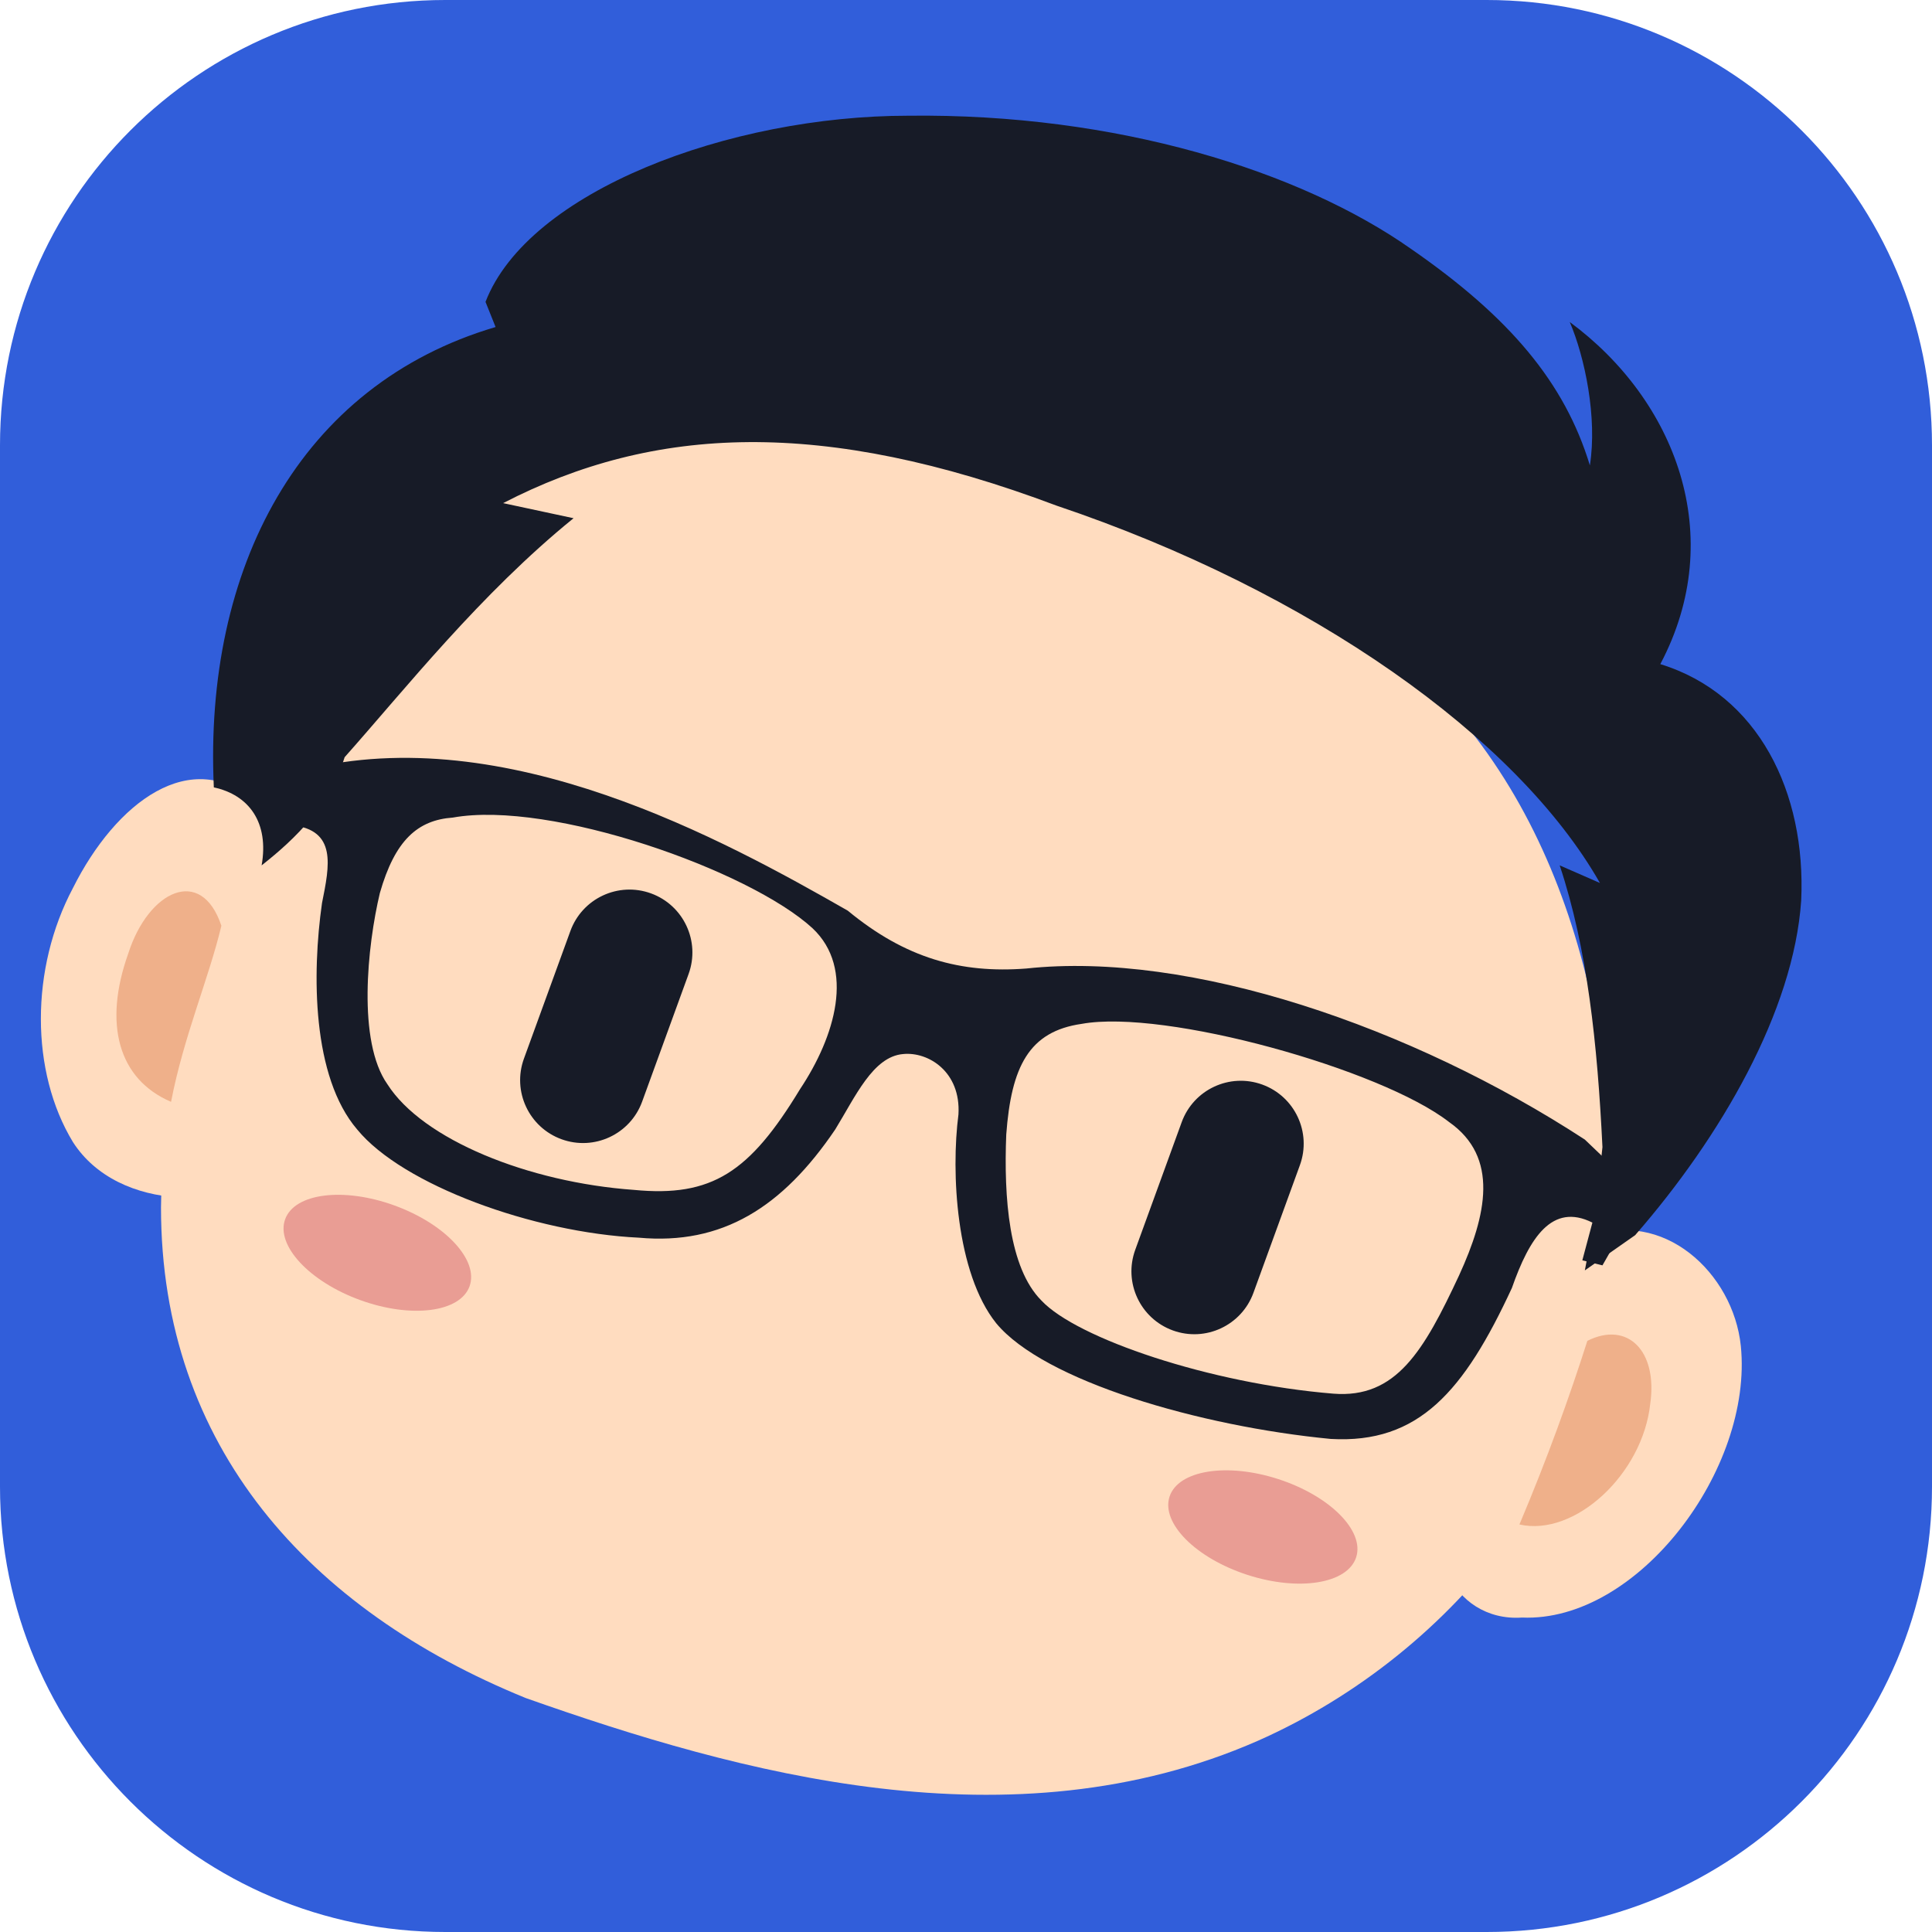
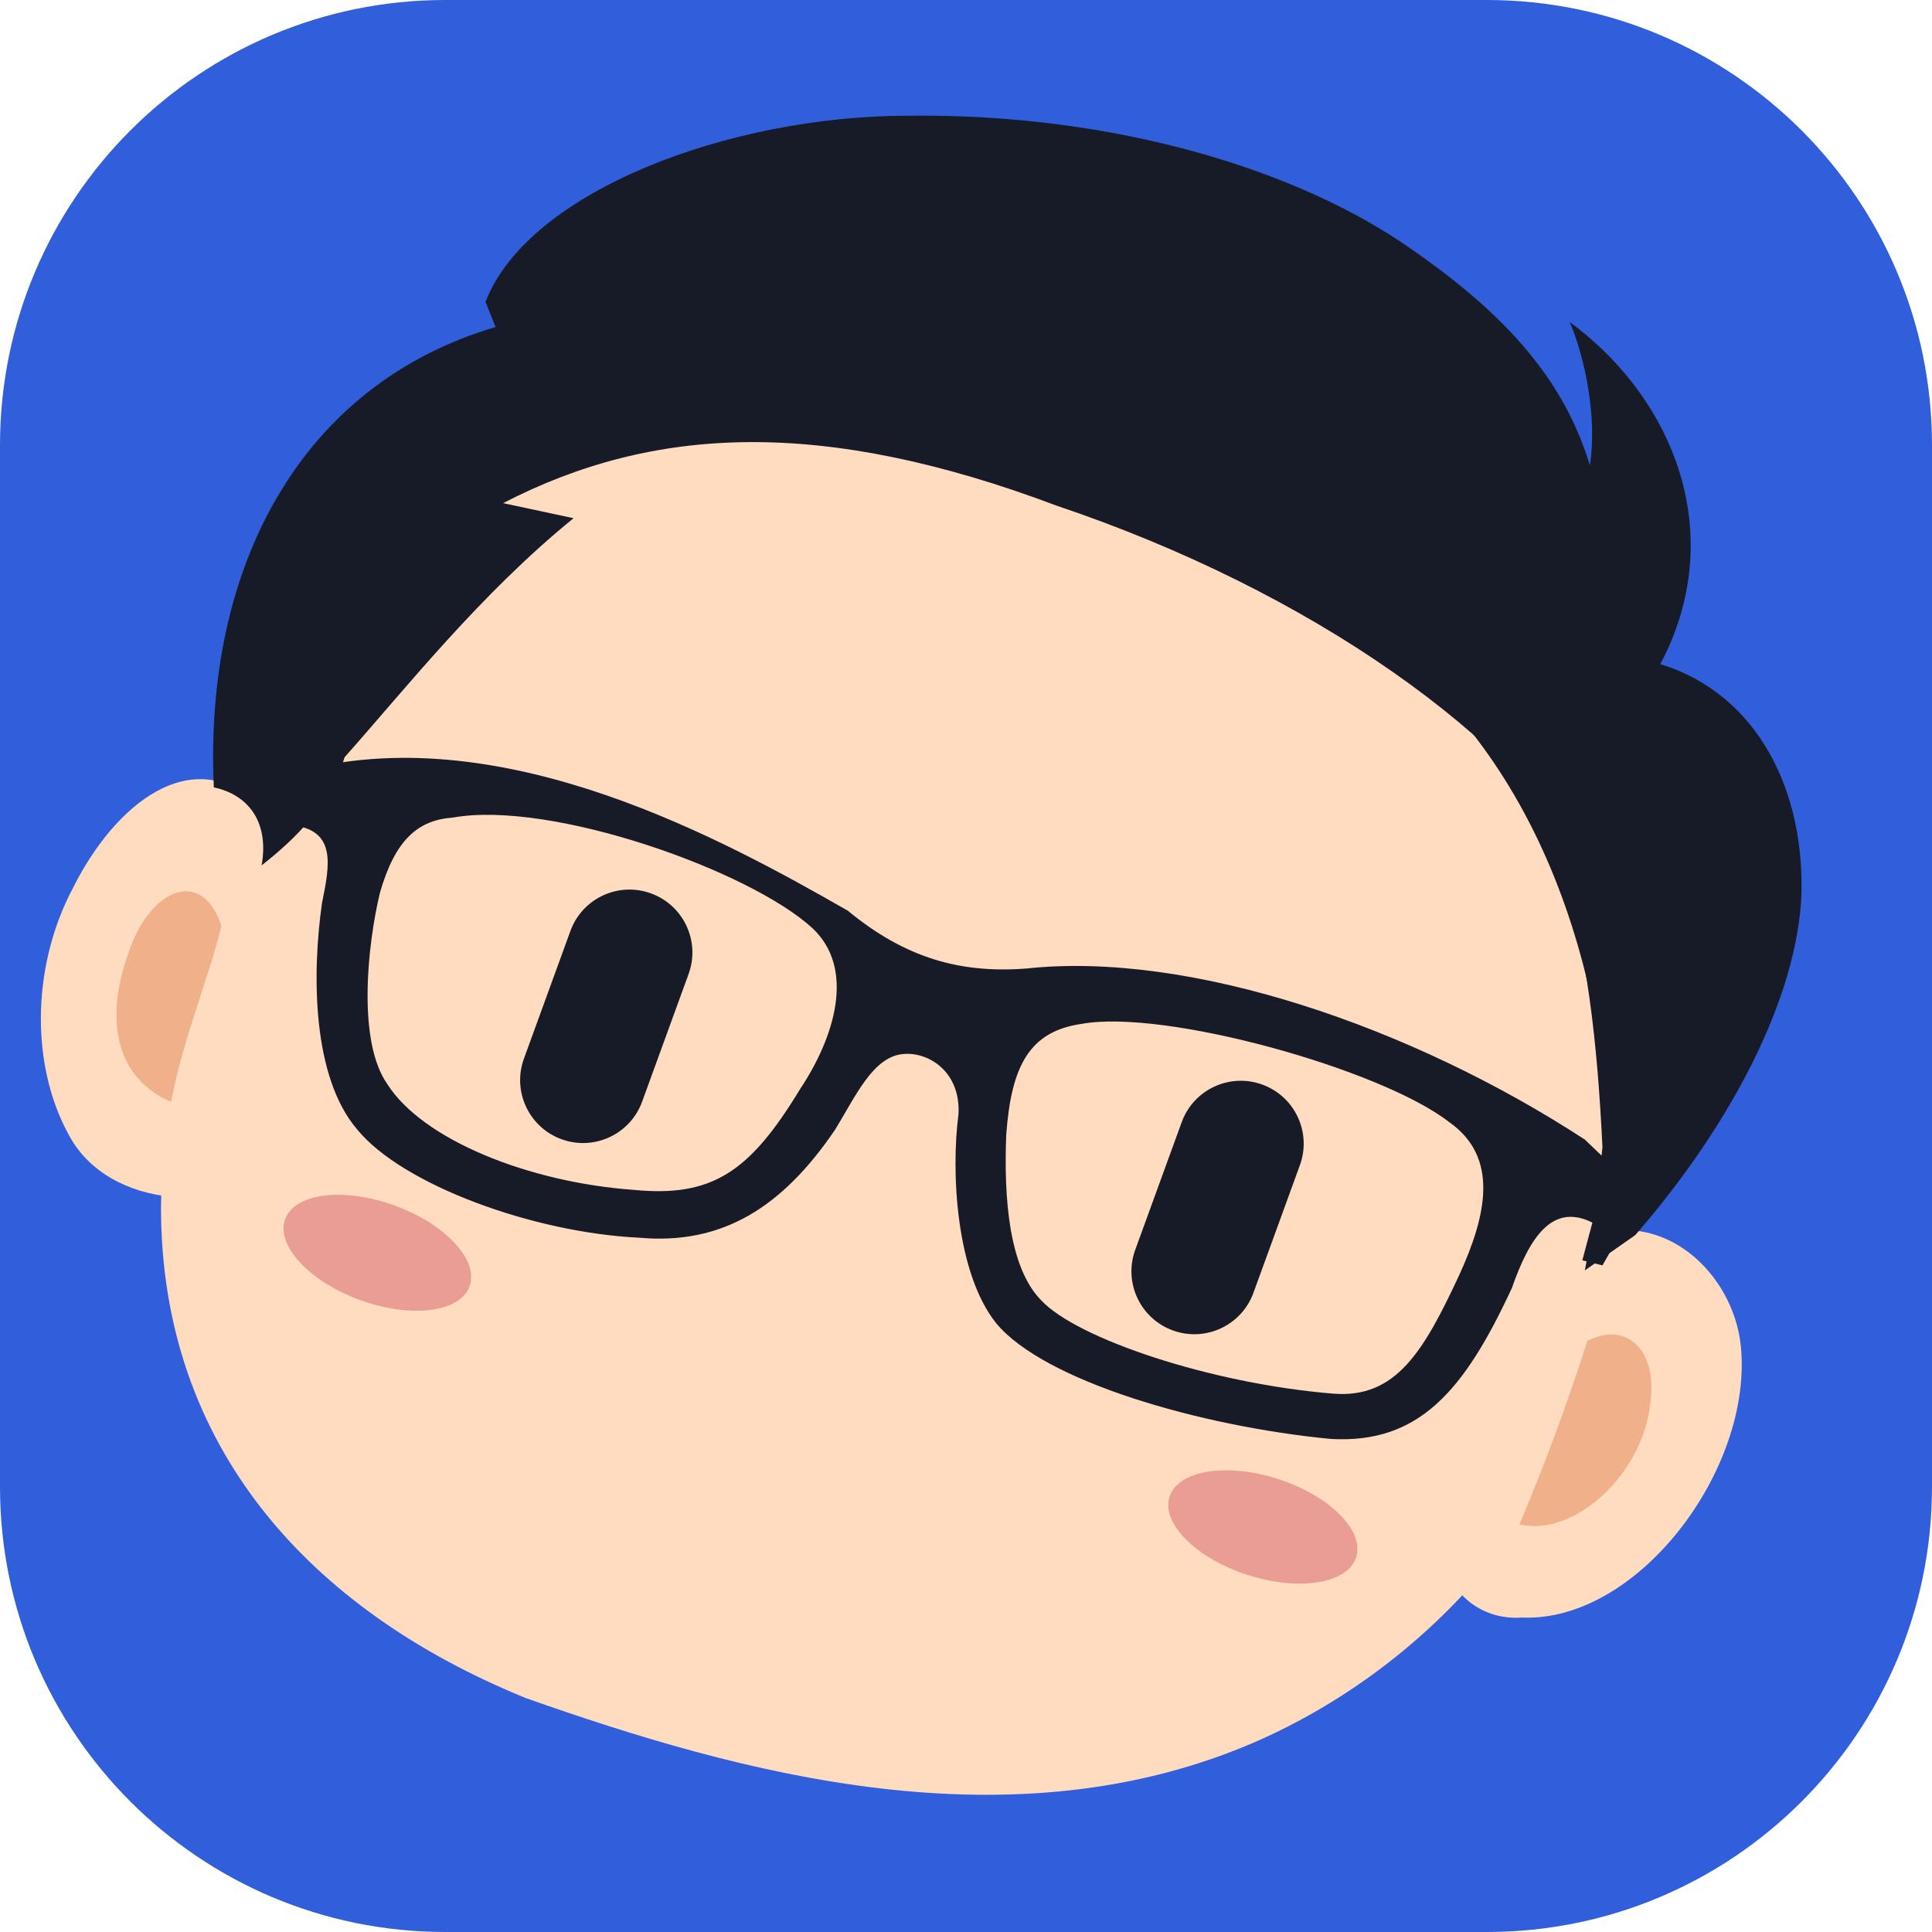
<svg xmlns="http://www.w3.org/2000/svg" width="1024" height="1024" viewBox="0 0 1024 1024" role="img" aria-label="OPPA Cobalt icon">
  <rect width="1024" height="1024" rx="236" fill="#315EDA" />
  <g transform="scale(1.333333) translate(-50 -125)">
+     <path d="M600 395L690 420L700 480L700 598L678 598L650 460L620 415Z" fill="#171B27" />
    <g fill="#FFDCBF">
      <path d="M152 444C126 421 96 444 79 478C62 510 62 551 79 579C88 593 104 600 121 601L160 478C175 456 168 445 152 444Z" />
      <path d="M681 617C711 605 739 631 742 660C747 709 701 770 655 768C641 769 630 761 626 751L657 647C663 627 671 619 681 617Z" />
      <path d="M135 449C155 386 211 324 280 302C374 273 510 310 600 381C669 435 693 526 691 616C691 704 629 782 550 817C452 860 344 830 259 800C173 765 114 700 114 605C115 548 118 488 135 449Z" />
    </g>
    <g fill="#EFB08A">
      <path d="M138 493C130 469 109 479 101 504C91 532 97 554 118 563C123 537 133 514 138 493Z" />
      <path d="M681 658C697 650 709 662 706 683C703 711 676 736 654 731C665 705 674 680 681 658Z" />
    </g>
    <path d="M135 438C131 351 169 278 247 255L243 245C260 201 340 171 411 171C494 170 567 193 611 224C650 251 672 277 682 310C685 291 680 267 674 253C716 284 737 338 710 389C749 401 768 440 766 483C763 527 734 577 700 616L680 630L684 609L687 581C685 540 681 502 670 469L686 476C653 418 571 360 470 326C377 291 310 294 250 325L278 331C241 361 211 399 187 426C181 445 168 458 154 469C157 452 149 441 135 438Z" fill="#171B27" />
    <g fill="#171B27">
      <rect x="266" y="477" width="50" height="104" rx="25" transform="rotate(20 291 529)" />
      <rect x="509" y="553" width="50" height="104" rx="25" transform="rotate(20 534 605)" />
      <path d="M171 431C251 411 338 459 387 487C410 506 432 512 458 510C523 503 611 533 680 578L703 600L687 628L679 626L683 611C667 603 658 617 651 637C632 678 614 699 579 697C527 692 465 674 446 651C430 631 428 591 431 568C432 551 419 543 409 544C397 545 390 561 382 574C361 605 337 620 304 617C262 615 210 596 192 574C174 553 174 512 178 484C181 469 184 455 166 453Z M230 450C269 443 348 471 373 494C390 510 382 537 368 558C348 591 333 601 302 598C260 595 218 578 204 556C192 539 196 501 201 480C207 459 216 451 230 450Z M480 532C513 526 599 550 626 571C646 585 641 608 630 632C616 662 605 681 580 679C531 675 478 657 464 642C451 629 449 601 450 576C452 549 459 535 480 532Z" fill-rule="evenodd" />
    </g>
    <g fill="#E99D94">
      <ellipse cx="200" cy="623" rx="39" ry="20" transform="rotate(20 200 623)" />
      <ellipse cx="552" cy="732" rx="39" ry="20" transform="rotate(18 552 732)" />
    </g>
  </g>
</svg>
